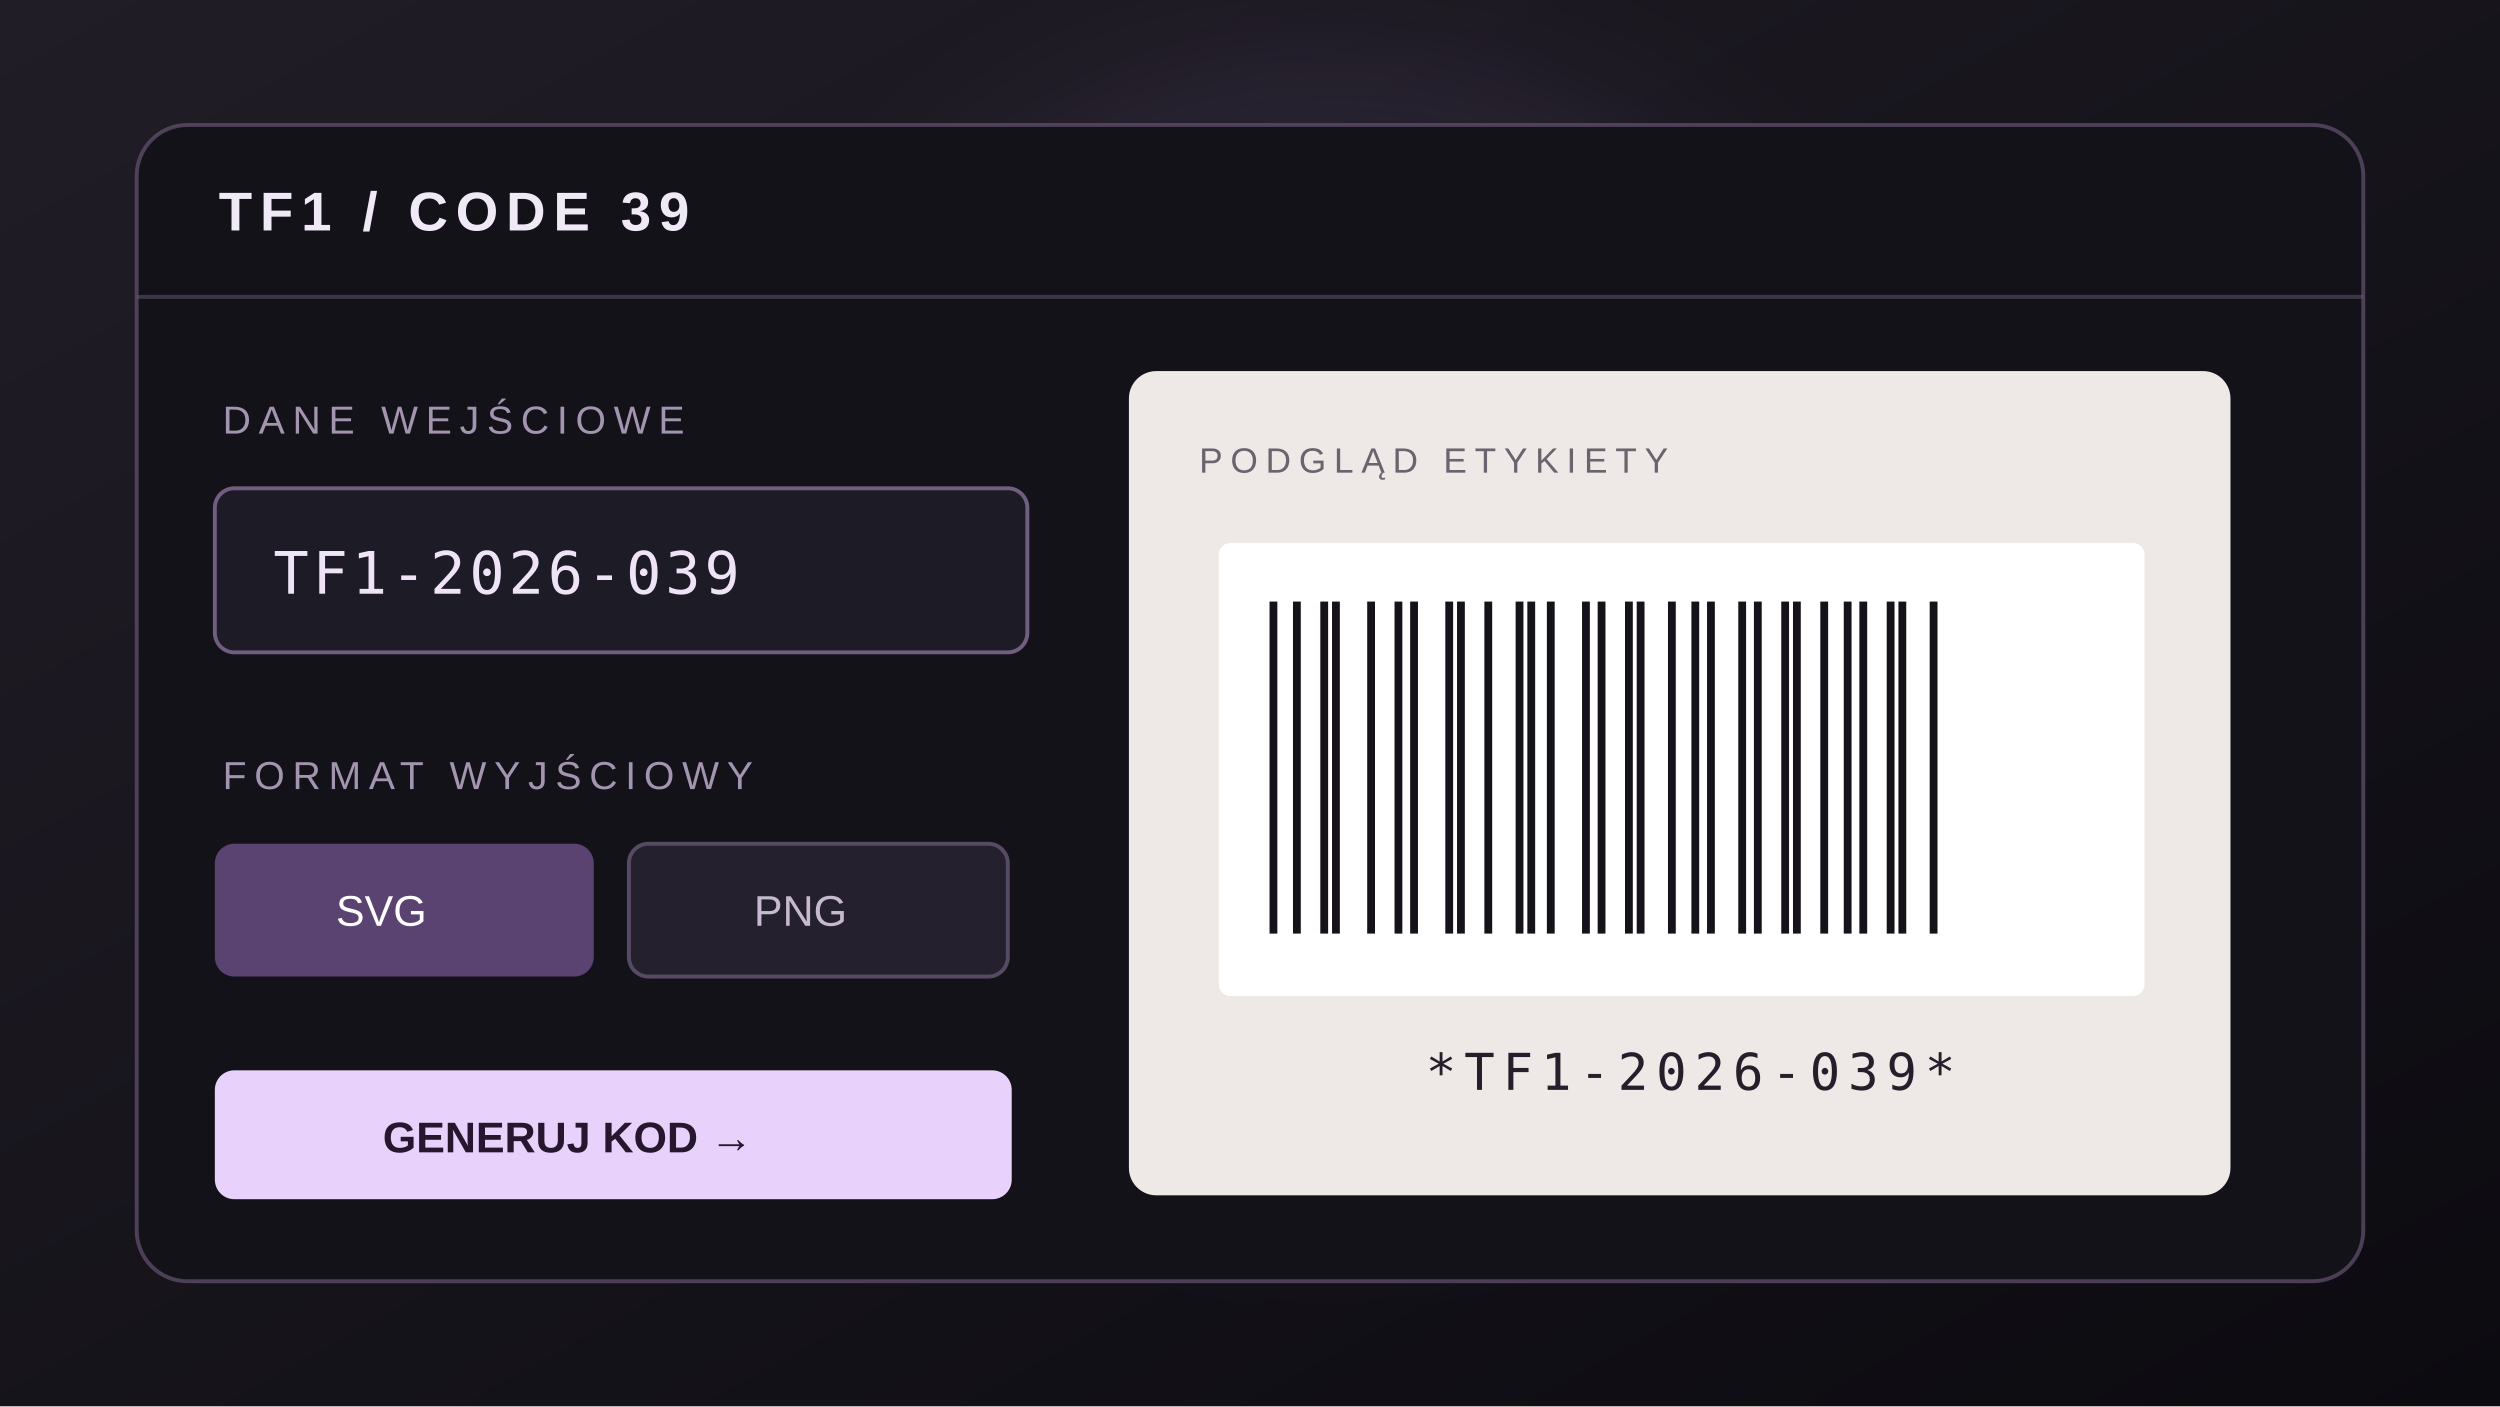
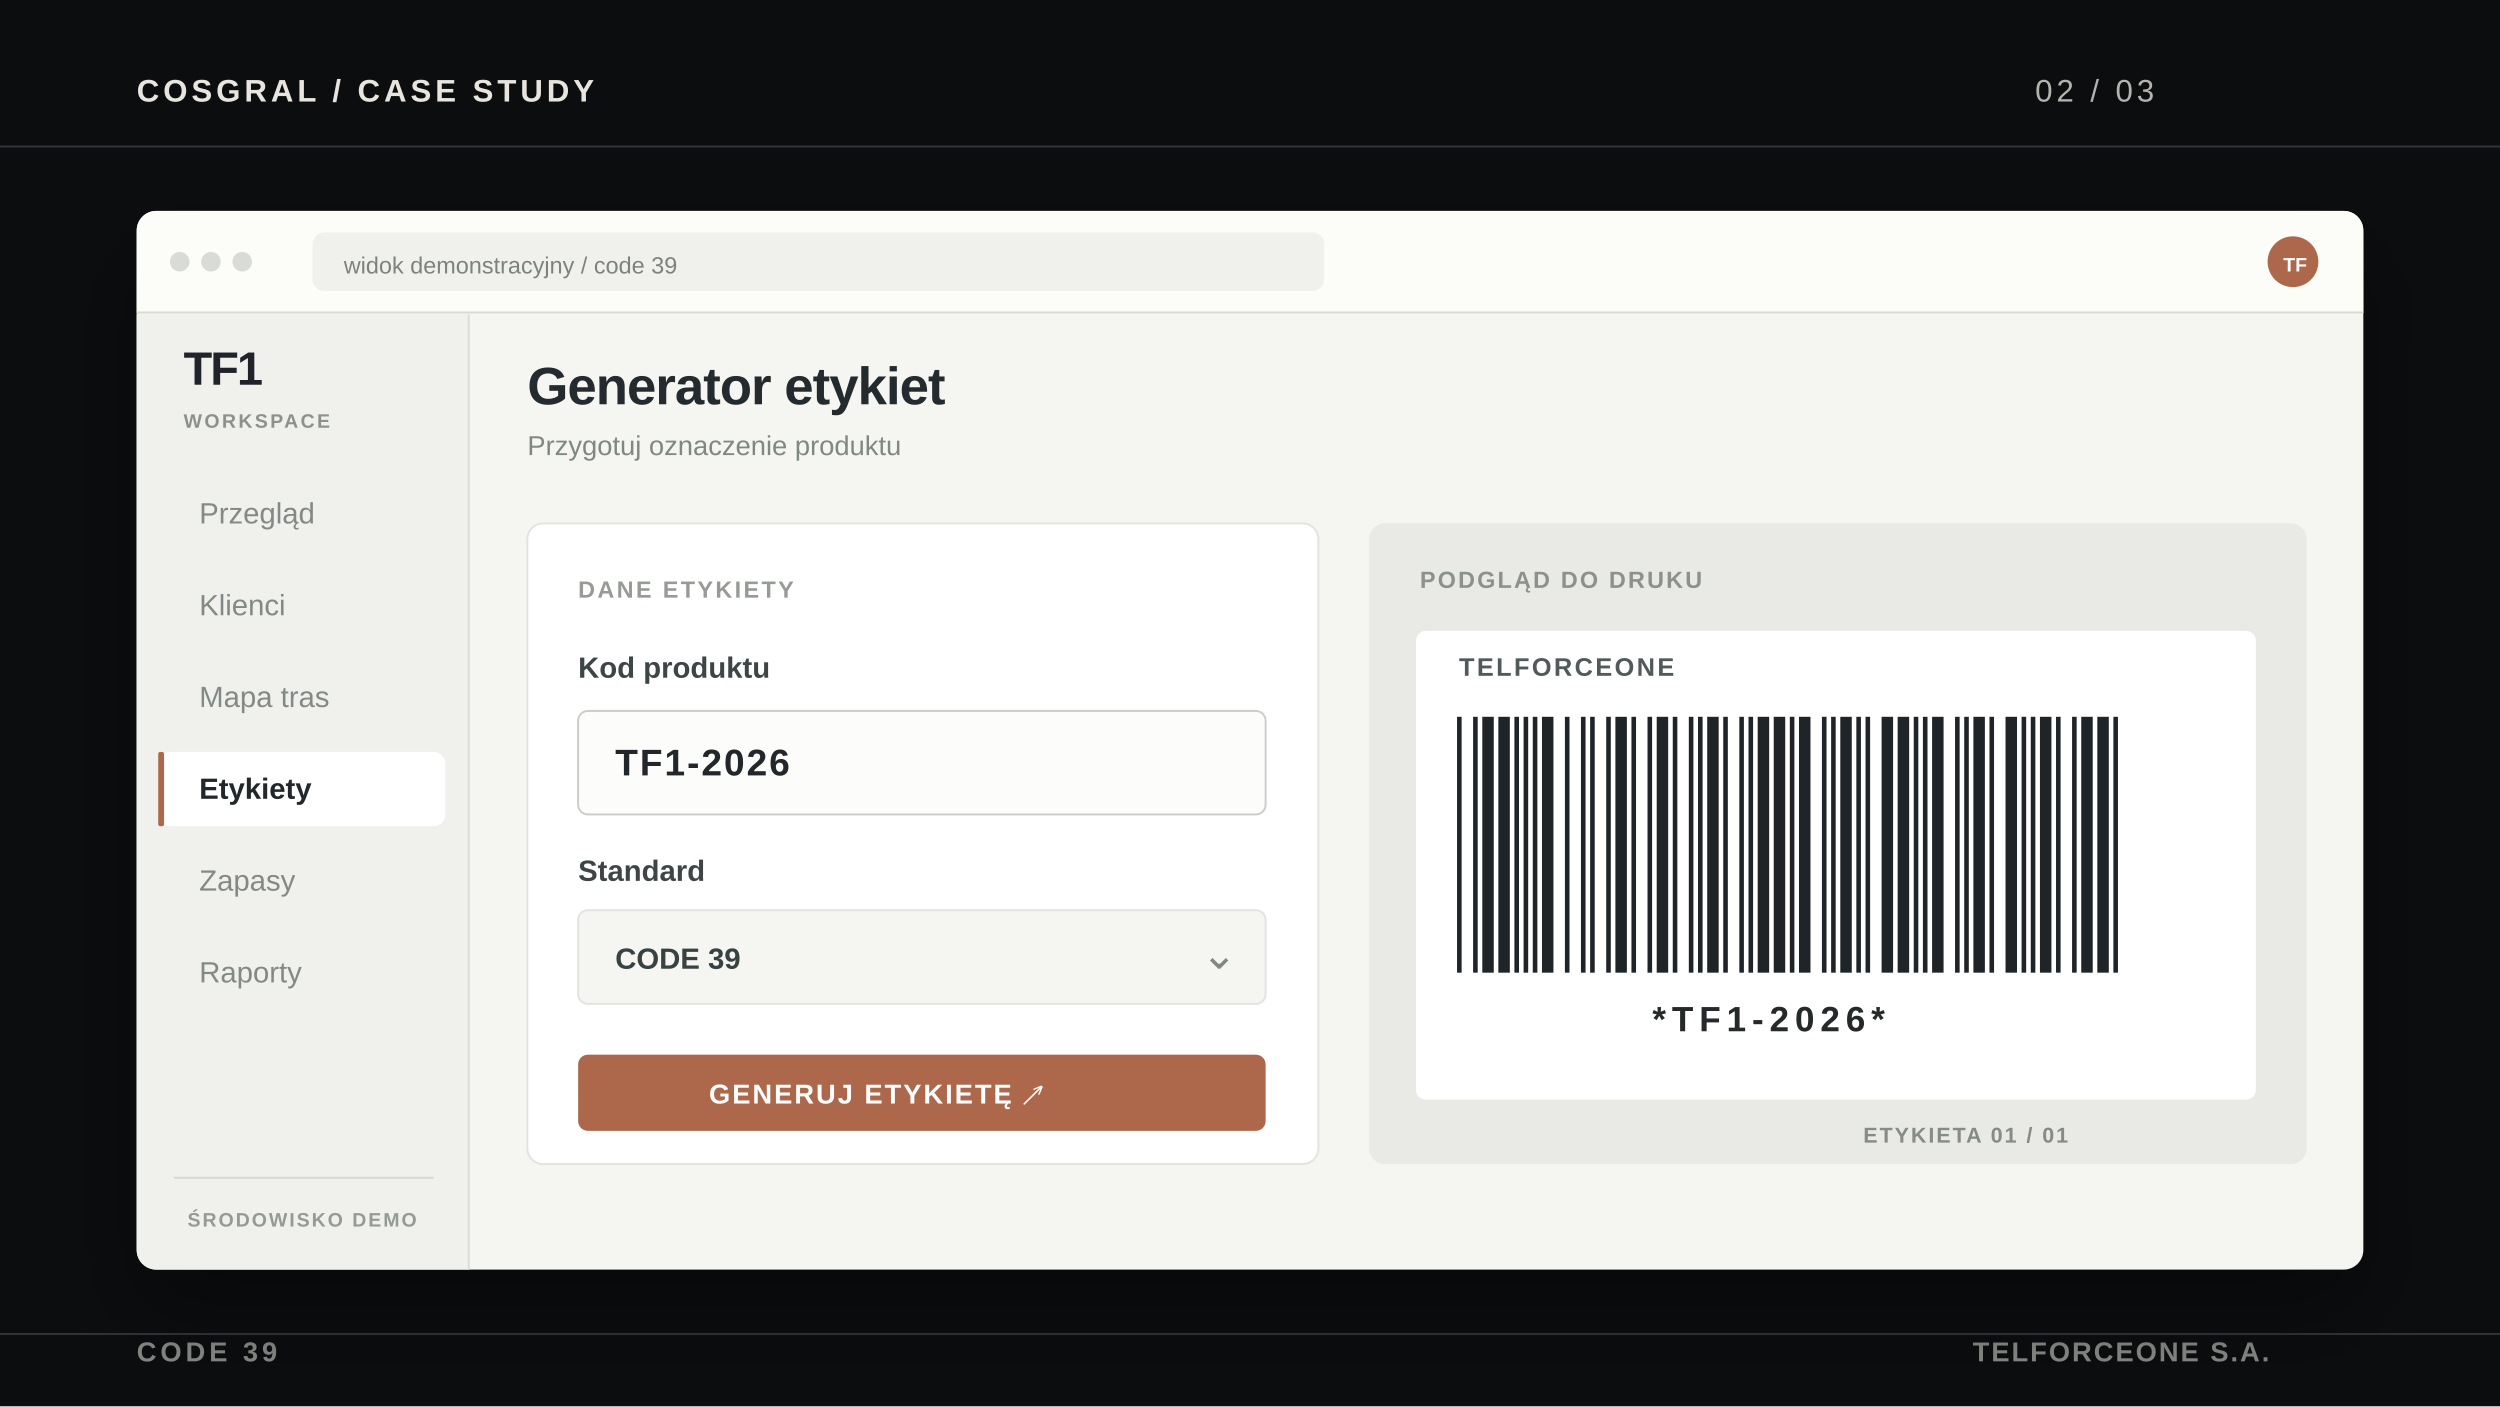
- <svg xmlns="http://www.w3.org/2000/svg" viewBox="0 0 640 360" role="img" aria-label="Poglądowa wizualizacja generatora kodów kreskowych Code 39">
+ <svg xmlns="http://www.w3.org/2000/svg" viewBox="0 0 1280 720" role="img">
  <defs>
-     <linearGradient id="bg" x2="1" y2="1">
-       <stop stop-color="#211d27" />
-       <stop offset="1" stop-color="#0c0b10" />
-     </linearGradient>
-     <filter id="blur">
-       <feGaussianBlur stdDeviation="17" />
+     <filter id="shadow" x="-20%" y="-30%" width="140%" height="160%">
+       <feDropShadow dx="0" dy="22" stdDeviation="22" flood-color="#000" flood-opacity=".35" />
    </filter>
+     <clipPath id="screen">
+       <rect x="70" y="108" width="1140" height="542" rx="10" />
+     </clipPath>
  </defs>
-   <rect width="640" height="360" fill="url(#bg)" />
-   <circle cx="342" cy="158" r="147" fill="#cba9ff" opacity=".08" filter="url(#blur)" />
-   <rect x="35" y="32" width="570" height="296" rx="13" fill="#131219" stroke="#6a5877" stroke-opacity=".65" />
-   <path d="M35 76h570" stroke="#6a5877" stroke-opacity=".5" />
-   <text x="56" y="59" fill="#f0e9f6" font-family="Arial,sans-serif" font-size="14" font-weight="700" letter-spacing="2">TF1 / CODE 39</text>
-   <text x="57" y="111" fill="#a394af" font-family="Arial,sans-serif" font-size="10" letter-spacing="2">DANE WEJŚCIOWE</text>
-   <rect x="55" y="125" width="208" height="42" rx="5" fill="#1d1b25" stroke="#705e81" />
-   <text x="70" y="152" fill="#eee3f7" font-family="monospace" font-size="15" letter-spacing="1">TF1-2026-039</text>
-   <text x="57" y="202" fill="#a394af" font-family="Arial,sans-serif" font-size="10" letter-spacing="2">FORMAT WYJŚCIOWY</text>
-   <rect x="55" y="216" width="97" height="34" rx="5" fill="#5a4271" />
-   <text x="86" y="237" fill="#fff" font-family="Arial,sans-serif" font-size="11">SVG</text>
-   <rect x="161" y="216" width="97" height="34" rx="5" fill="#25202d" stroke="#574a64" />
-   <text x="193" y="237" fill="#c7b9cf" font-family="Arial,sans-serif" font-size="11">PNG</text>
-   <rect x="55" y="274" width="204" height="33" rx="5" fill="#e8d2fc" />
-   <text x="98" y="295" fill="#26162e" font-family="Arial,sans-serif" font-size="11" font-weight="700">GENERUJ KOD →</text>
-   <rect x="289" y="95" width="282" height="211" rx="7" fill="#eee9e6" />
-   <text x="307" y="121" fill="#6b636e" font-family="Arial,sans-serif" font-size="9" letter-spacing="2">PODGLĄD ETYKIETY</text>
-   <rect x="312" y="139" width="237" height="116" rx="3" fill="#fff" />
-   <path d="M326 154v85m6-85v85m7-85v85m3-85v85m9-85v85m7-85v85m4-85v85m9-85v85m3-85v85m7-85v85m8-85v85m3-85v85m5-85v85m9-85v85m4-85v85m7-85v85m3-85v85m8-85v85m6-85v85m4-85v85m8-85v85m4-85v85m7-85v85m3-85v85m7-85v85m6-85v85m4-85v85m7-85v85m3-85v85m8-85v85" stroke="#151219" stroke-width="2" />
-   <text x="365" y="279" fill="#251e2b" font-family="monospace" font-size="13" letter-spacing="2">*TF1-2026-039*</text>
+   <rect width="1280" height="720" fill="#0B0D0F" />
+   <path d="M0 75H1280M0 683H1280" stroke="#313438" />
+   <text x="70" y="52" fill="#E8E5DF" font-family="Arial, Helvetica, sans-serif" font-size="16" font-weight="700" letter-spacing="2">COSGRAL  /  CASE STUDY</text>
+   <text x="1042" y="52" fill="#B5B3AD" font-family="Arial, Helvetica, sans-serif" font-size="16" font-weight="400" letter-spacing="2">02  /  03</text>
+   <text x="70" y="697" fill="#858884" font-family="Arial, Helvetica, sans-serif" font-size="14" font-weight="700" letter-spacing="2">CODE 39</text>
+   <text x="1010" y="697" fill="#858884" font-family="Arial, Helvetica, sans-serif" font-size="14" font-weight="700" letter-spacing="1">TELFORCEONE S.A.</text>
+   <g filter="url(#shadow)">
+     <rect x="70" y="108" width="1140" height="542" rx="10" fill="#F5F5F1" />
+   </g>
+   <g clip-path="url(#screen)">
+     <rect x="70" y="108" width="1140" height="52" rx="0" fill="#FCFCF9" />
+     <path d="M70 160L1210 160" fill="none" stroke="#D9DBD7" stroke-width="1" />
+     <circle cx="92" cy="134" r="5" fill="#D9DBD7" />
+     <circle cx="108" cy="134" r="5" fill="#D9DBD7" />
+     <circle cx="124" cy="134" r="5" fill="#D9DBD7" />
+     <rect x="160" y="119" width="518" height="30" rx="6" fill="#F0F1ED" />
+     <text x="176" y="140" fill="#7D827E" font-family="Arial, Helvetica, sans-serif" font-size="12" font-weight="400">widok demonstracyjny / code 39</text>
+     <circle cx="1174" cy="134" r="13" fill="#AD684B" />
+     <text x="1169" y="139" fill="#FFFFFF" font-family="Arial, Helvetica, sans-serif" font-size="10" font-weight="700">TF</text>
+     <rect x="70" y="161" width="170" height="489" rx="0" fill="#F0F1ED" />
+     <path d="M240 161L240 650" fill="none" stroke="#DADDD8" stroke-width="1" />
+     <text x="94" y="197" fill="#20242A" font-family="Arial, Helvetica, sans-serif" font-size="24" font-weight="700" letter-spacing="-1">TF1</text>
+     <text x="94" y="219" fill="#8C918D" font-family="Arial, Helvetica, sans-serif" font-size="10" font-weight="700" letter-spacing="1.2">WORKSPACE</text>
+     <text x="102" y="268" fill="#838986" font-family="Arial, Helvetica, sans-serif" font-size="15" font-weight="400">Przegląd</text>
+     <text x="102" y="315" fill="#838986" font-family="Arial, Helvetica, sans-serif" font-size="15" font-weight="400">Klienci</text>
+     <text x="102" y="362" fill="#838986" font-family="Arial, Helvetica, sans-serif" font-size="15" font-weight="400">Mapa tras</text>
+     <rect x="81" y="385" width="147" height="38" rx="6" fill="#FFFFFF" />
+     <rect x="81" y="385" width="3" height="38" rx="1" fill="#AD684B" />
+     <text x="102" y="409" fill="#22272B" font-family="Arial, Helvetica, sans-serif" font-size="15" font-weight="700">Etykiety</text>
+     <text x="102" y="456" fill="#838986" font-family="Arial, Helvetica, sans-serif" font-size="15" font-weight="400">Zapasy</text>
+     <text x="102" y="503" fill="#838986" font-family="Arial, Helvetica, sans-serif" font-size="15" font-weight="400">Raporty</text>
+     <path d="M89 603L222 603" fill="none" stroke="#D7DAD4" stroke-width="1" />
+     <text x="96" y="628" fill="#949A95" font-family="Arial, Helvetica, sans-serif" font-size="10" font-weight="700" letter-spacing="1">ŚRODOWISKO DEMO</text>
+     <text x="270" y="207" fill="#242B2F" font-family="Arial, Helvetica, sans-serif" font-size="27" font-weight="700" letter-spacing="-0.5">Generator etykiet</text>
+     <text x="270" y="233" fill="#808882" font-family="Arial, Helvetica, sans-serif" font-size="14" font-weight="400">Przygotuj oznaczenie produktu</text>
+     <rect x="270" y="268" width="405" height="328" rx="8" fill="#FFFFFF" stroke="#E1E4DF" stroke-width="1" />
+     <text x="296" y="306" fill="#969B96" font-family="Arial, Helvetica, sans-serif" font-size="12" font-weight="700" letter-spacing="1.2">DANE ETYKIETY</text>
+     <text x="296" y="347" fill="#3D4547" font-family="Arial, Helvetica, sans-serif" font-size="15" font-weight="700">Kod produktu</text>
+     <rect x="296" y="364" width="352" height="53" rx="5" fill="#FCFCFA" stroke="#C9CECA" stroke-width="1" />
+     <text x="315" y="397" fill="#22272B" font-family="Arial, Helvetica, sans-serif" font-size="19" font-weight="700" letter-spacing="1">TF1-2026</text>
+     <text x="296" y="451" fill="#3D4547" font-family="Arial, Helvetica, sans-serif" font-size="15" font-weight="700">Standard</text>
+     <rect x="296" y="466" width="352" height="48" rx="5" fill="#F5F6F2" stroke="#E1E4DF" stroke-width="1" />
+     <text x="315" y="496" fill="#394243" font-family="Arial, Helvetica, sans-serif" font-size="15" font-weight="700">CODE 39</text>
+     <text x="615" y="496" fill="#818984" font-family="Arial, Helvetica, sans-serif" font-size="22" font-weight="400">⌄</text>
+     <rect x="296" y="540" width="352" height="39" rx="5" fill="#AD684B" />
+     <text x="363" y="565" fill="#FFFFFF" font-family="Arial, Helvetica, sans-serif" font-size="14" font-weight="700" letter-spacing="1">GENERUJ ETYKIETĘ ↗</text>
+     <rect x="701" y="268" width="480" height="328" rx="8" fill="#E9EAE5" />
+     <text x="727" y="301" fill="#8B918C" font-family="Arial, Helvetica, sans-serif" font-size="12" font-weight="700" letter-spacing="1.1">PODGLĄD DO DRUKU</text>
+     <rect x="725" y="323" width="430" height="240" rx="5" fill="#FFFFFF" />
+     <text x="747" y="346" fill="#515A5A" font-family="Arial, Helvetica, sans-serif" font-size="13" font-weight="700" letter-spacing="1.2">TELFORCEONE</text>
+     <rect x="746" y="367" width="2.35" height="131" rx="0" fill="#1E2428" />
+     <rect x="754.23" y="367" width="2.35" height="131" rx="0" fill="#1E2428" />
+     <rect x="758.93" y="367" width="5.88" height="131" rx="0" fill="#1E2428" />
+     <rect x="767.15" y="367" width="5.88" height="131" rx="0" fill="#1E2428" />
+     <rect x="775.38" y="367" width="2.35" height="131" rx="0" fill="#1E2428" />
+     <rect x="780.08" y="367" width="2.35" height="131" rx="0" fill="#1E2428" />
+     <rect x="784.78" y="367" width="2.35" height="131" rx="0" fill="#1E2428" />
+     <rect x="789.48" y="367" width="5.88" height="131" rx="0" fill="#1E2428" />
+     <rect x="801.23" y="367" width="2.35" height="131" rx="0" fill="#1E2428" />
+     <rect x="809.45" y="367" width="2.35" height="131" rx="0" fill="#1E2428" />
+     <rect x="814.15" y="367" width="2.35" height="131" rx="0" fill="#1E2428" />
+     <rect x="822.38" y="367" width="2.35" height="131" rx="0" fill="#1E2428" />
+     <rect x="827.08" y="367" width="5.88" height="131" rx="0" fill="#1E2428" />
+     <rect x="835.3" y="367" width="2.35" height="131" rx="0" fill="#1E2428" />
+     <rect x="843.53" y="367" width="2.35" height="131" rx="0" fill="#1E2428" />
+     <rect x="848.23" y="367" width="5.88" height="131" rx="0" fill="#1E2428" />
+     <rect x="856.45" y="367" width="2.35" height="131" rx="0" fill="#1E2428" />
+     <rect x="864.68" y="367" width="2.35" height="131" rx="0" fill="#1E2428" />
+     <rect x="869.38" y="367" width="2.35" height="131" rx="0" fill="#1E2428" />
+     <rect x="874.08" y="367" width="5.88" height="131" rx="0" fill="#1E2428" />
+     <rect x="882.3" y="367" width="2.35" height="131" rx="0" fill="#1E2428" />
+     <rect x="890.53" y="367" width="2.35" height="131" rx="0" fill="#1E2428" />
+     <rect x="895.23" y="367" width="2.35" height="131" rx="0" fill="#1E2428" />
+     <rect x="899.93" y="367" width="5.88" height="131" rx="0" fill="#1E2428" />
+     <rect x="908.15" y="367" width="5.88" height="131" rx="0" fill="#1E2428" />
+     <rect x="916.38" y="367" width="2.35" height="131" rx="0" fill="#1E2428" />
+     <rect x="921.08" y="367" width="5.88" height="131" rx="0" fill="#1E2428" />
+     <rect x="932.83" y="367" width="2.35" height="131" rx="0" fill="#1E2428" />
+     <rect x="937.53" y="367" width="2.35" height="131" rx="0" fill="#1E2428" />
+     <rect x="942.23" y="367" width="5.88" height="131" rx="0" fill="#1E2428" />
+     <rect x="950.45" y="367" width="2.35" height="131" rx="0" fill="#1E2428" />
+     <rect x="955.15" y="367" width="2.35" height="131" rx="0" fill="#1E2428" />
+     <rect x="963.38" y="367" width="5.88" height="131" rx="0" fill="#1E2428" />
+     <rect x="971.6" y="367" width="5.88" height="131" rx="0" fill="#1E2428" />
+     <rect x="979.83" y="367" width="2.35" height="131" rx="0" fill="#1E2428" />
+     <rect x="984.53" y="367" width="2.35" height="131" rx="0" fill="#1E2428" />
+     <rect x="989.23" y="367" width="5.88" height="131" rx="0" fill="#1E2428" />
+     <rect x="1000.98" y="367" width="2.35" height="131" rx="0" fill="#1E2428" />
+     <rect x="1005.68" y="367" width="2.35" height="131" rx="0" fill="#1E2428" />
+     <rect x="1010.38" y="367" width="5.88" height="131" rx="0" fill="#1E2428" />
+     <rect x="1018.6" y="367" width="2.35" height="131" rx="0" fill="#1E2428" />
+     <rect x="1026.83" y="367" width="5.88" height="131" rx="0" fill="#1E2428" />
+     <rect x="1035.05" y="367" width="2.35" height="131" rx="0" fill="#1E2428" />
+     <rect x="1039.75" y="367" width="2.35" height="131" rx="0" fill="#1E2428" />
+     <rect x="1044.45" y="367" width="5.88" height="131" rx="0" fill="#1E2428" />
+     <rect x="1052.68" y="367" width="2.35" height="131" rx="0" fill="#1E2428" />
+     <rect x="1060.9" y="367" width="2.35" height="131" rx="0" fill="#1E2428" />
+     <rect x="1065.6" y="367" width="5.88" height="131" rx="0" fill="#1E2428" />
+     <rect x="1073.83" y="367" width="5.88" height="131" rx="0" fill="#1E2428" />
+     <rect x="1082.05" y="367" width="2.35" height="131" rx="0" fill="#1E2428" />
+     <text x="846" y="528" fill="#25292A" font-family="Arial, Helvetica, sans-serif" font-size="18" font-weight="700" letter-spacing="3">*TF1-2026*</text>
+     <text x="954" y="585" fill="#858B85" font-family="Arial, Helvetica, sans-serif" font-size="11" font-weight="700" letter-spacing="1">ETYKIETA  01 / 01</text>
+   </g>
</svg>
